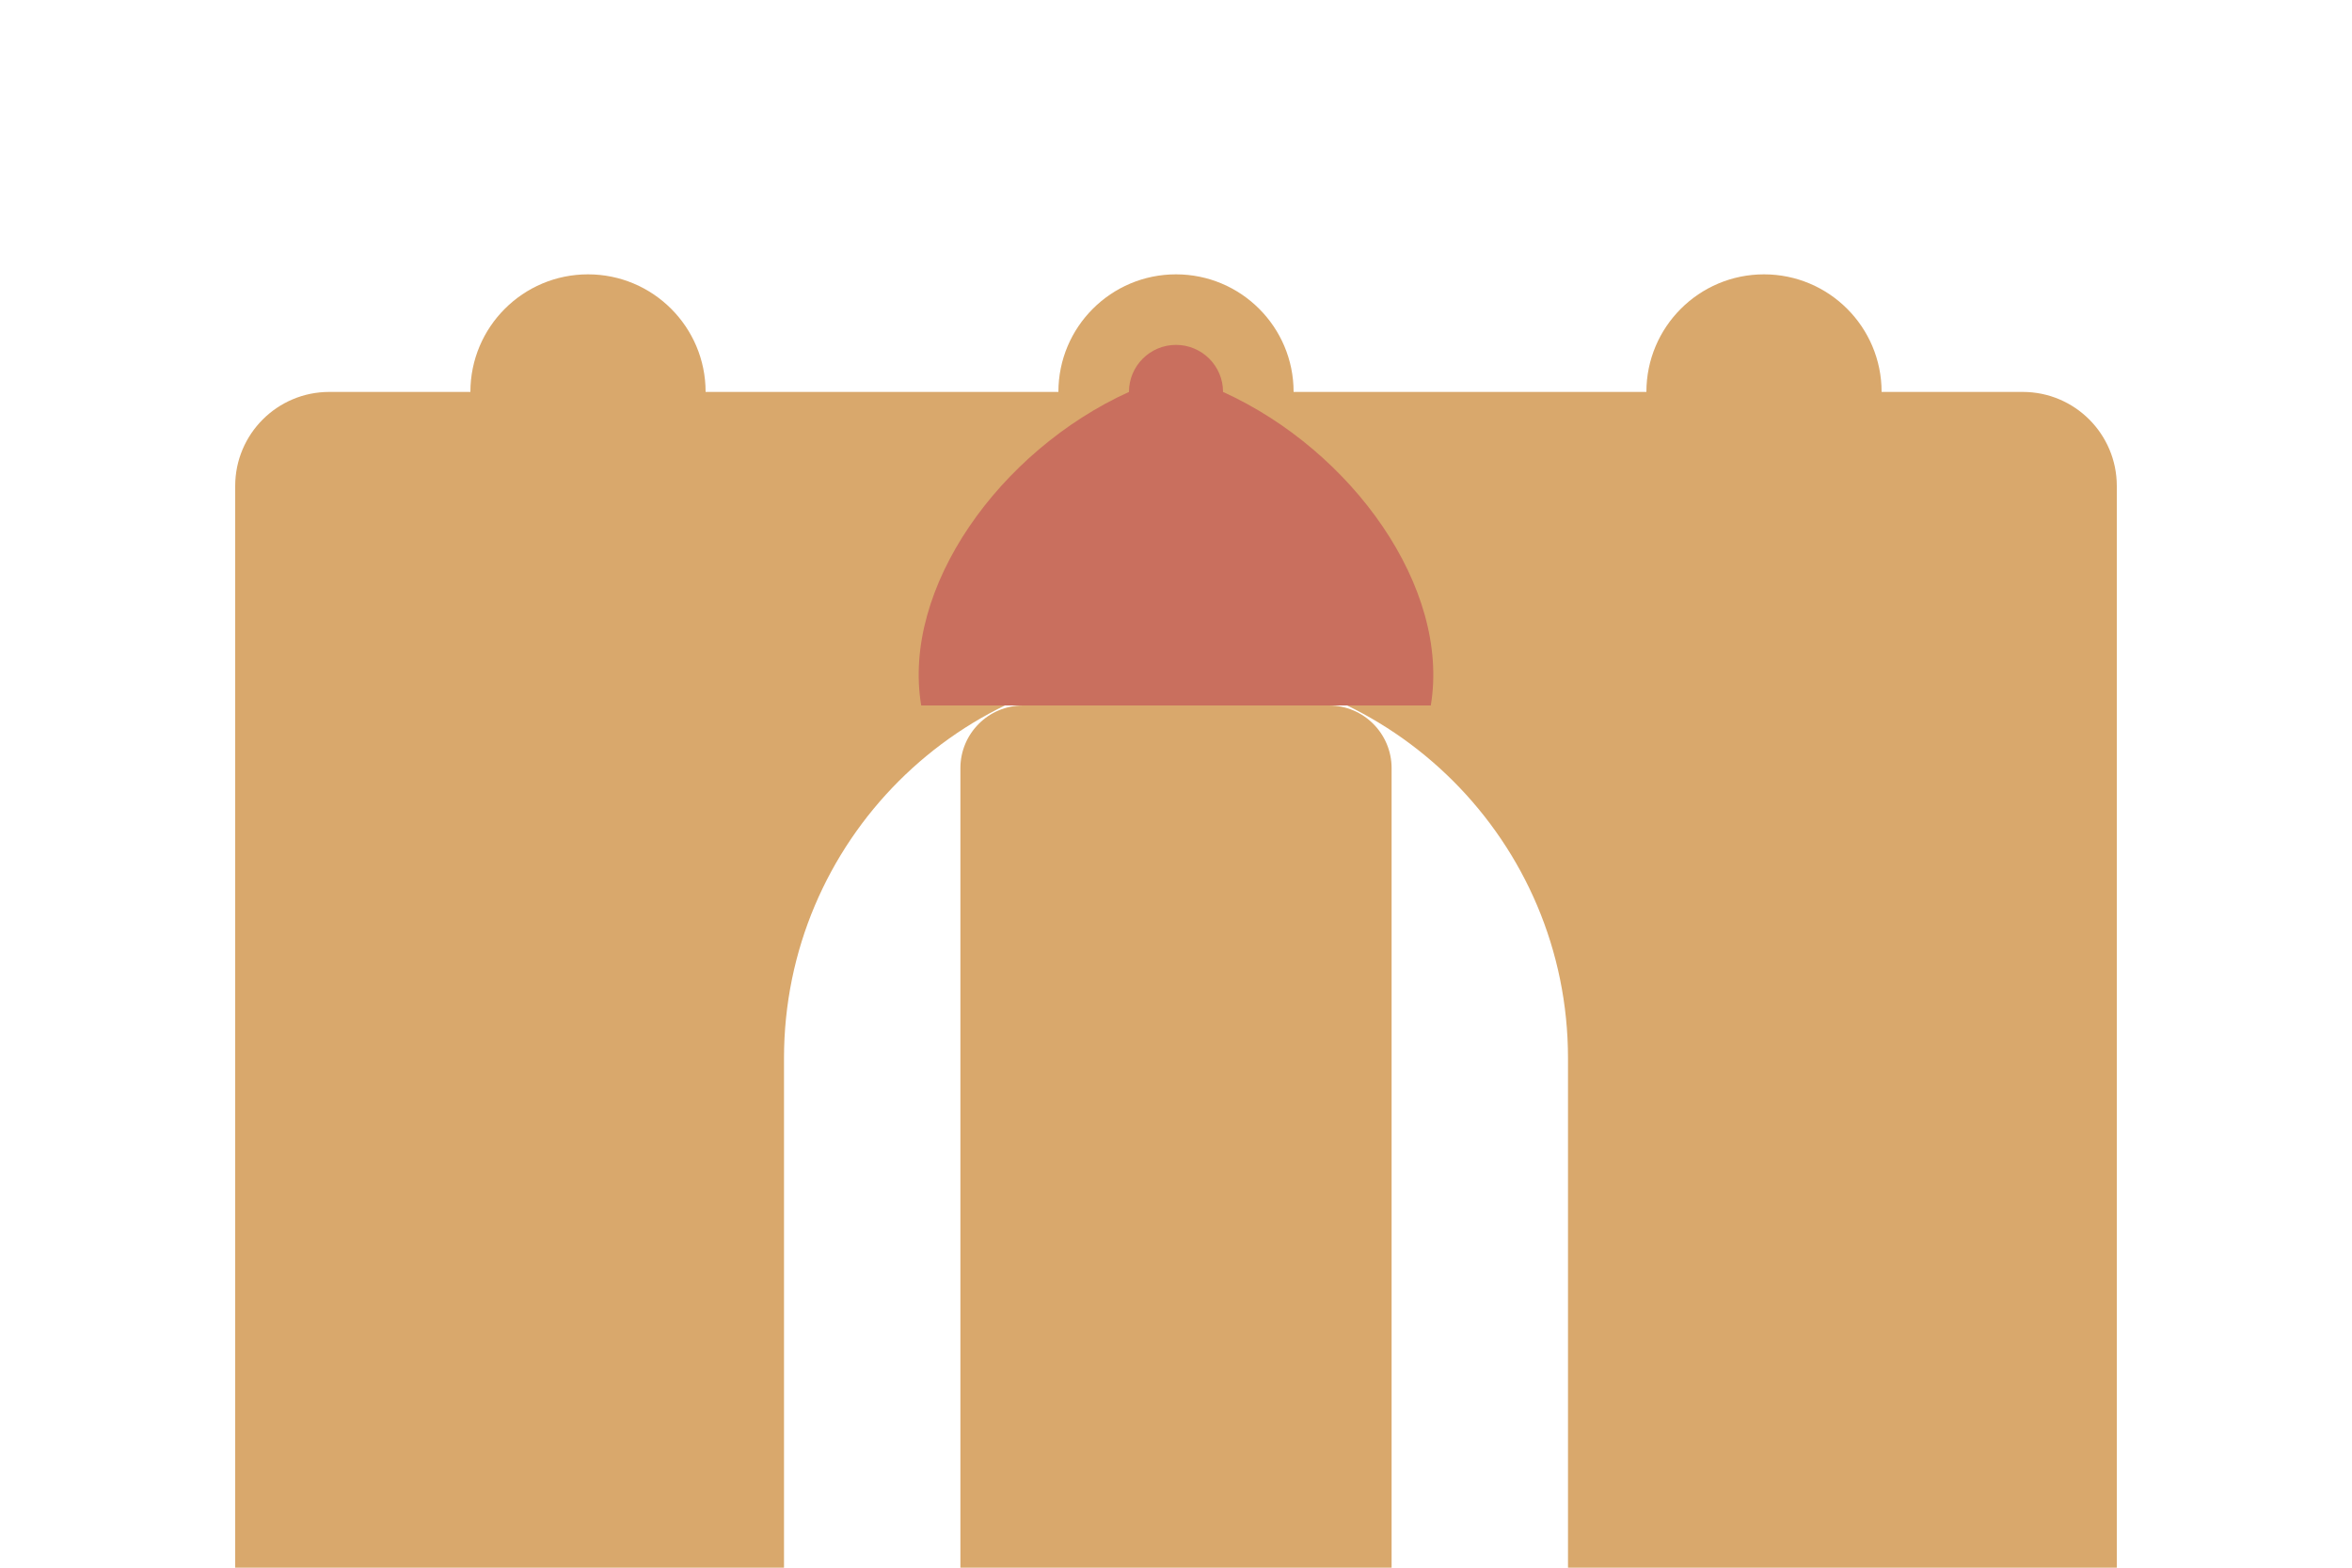
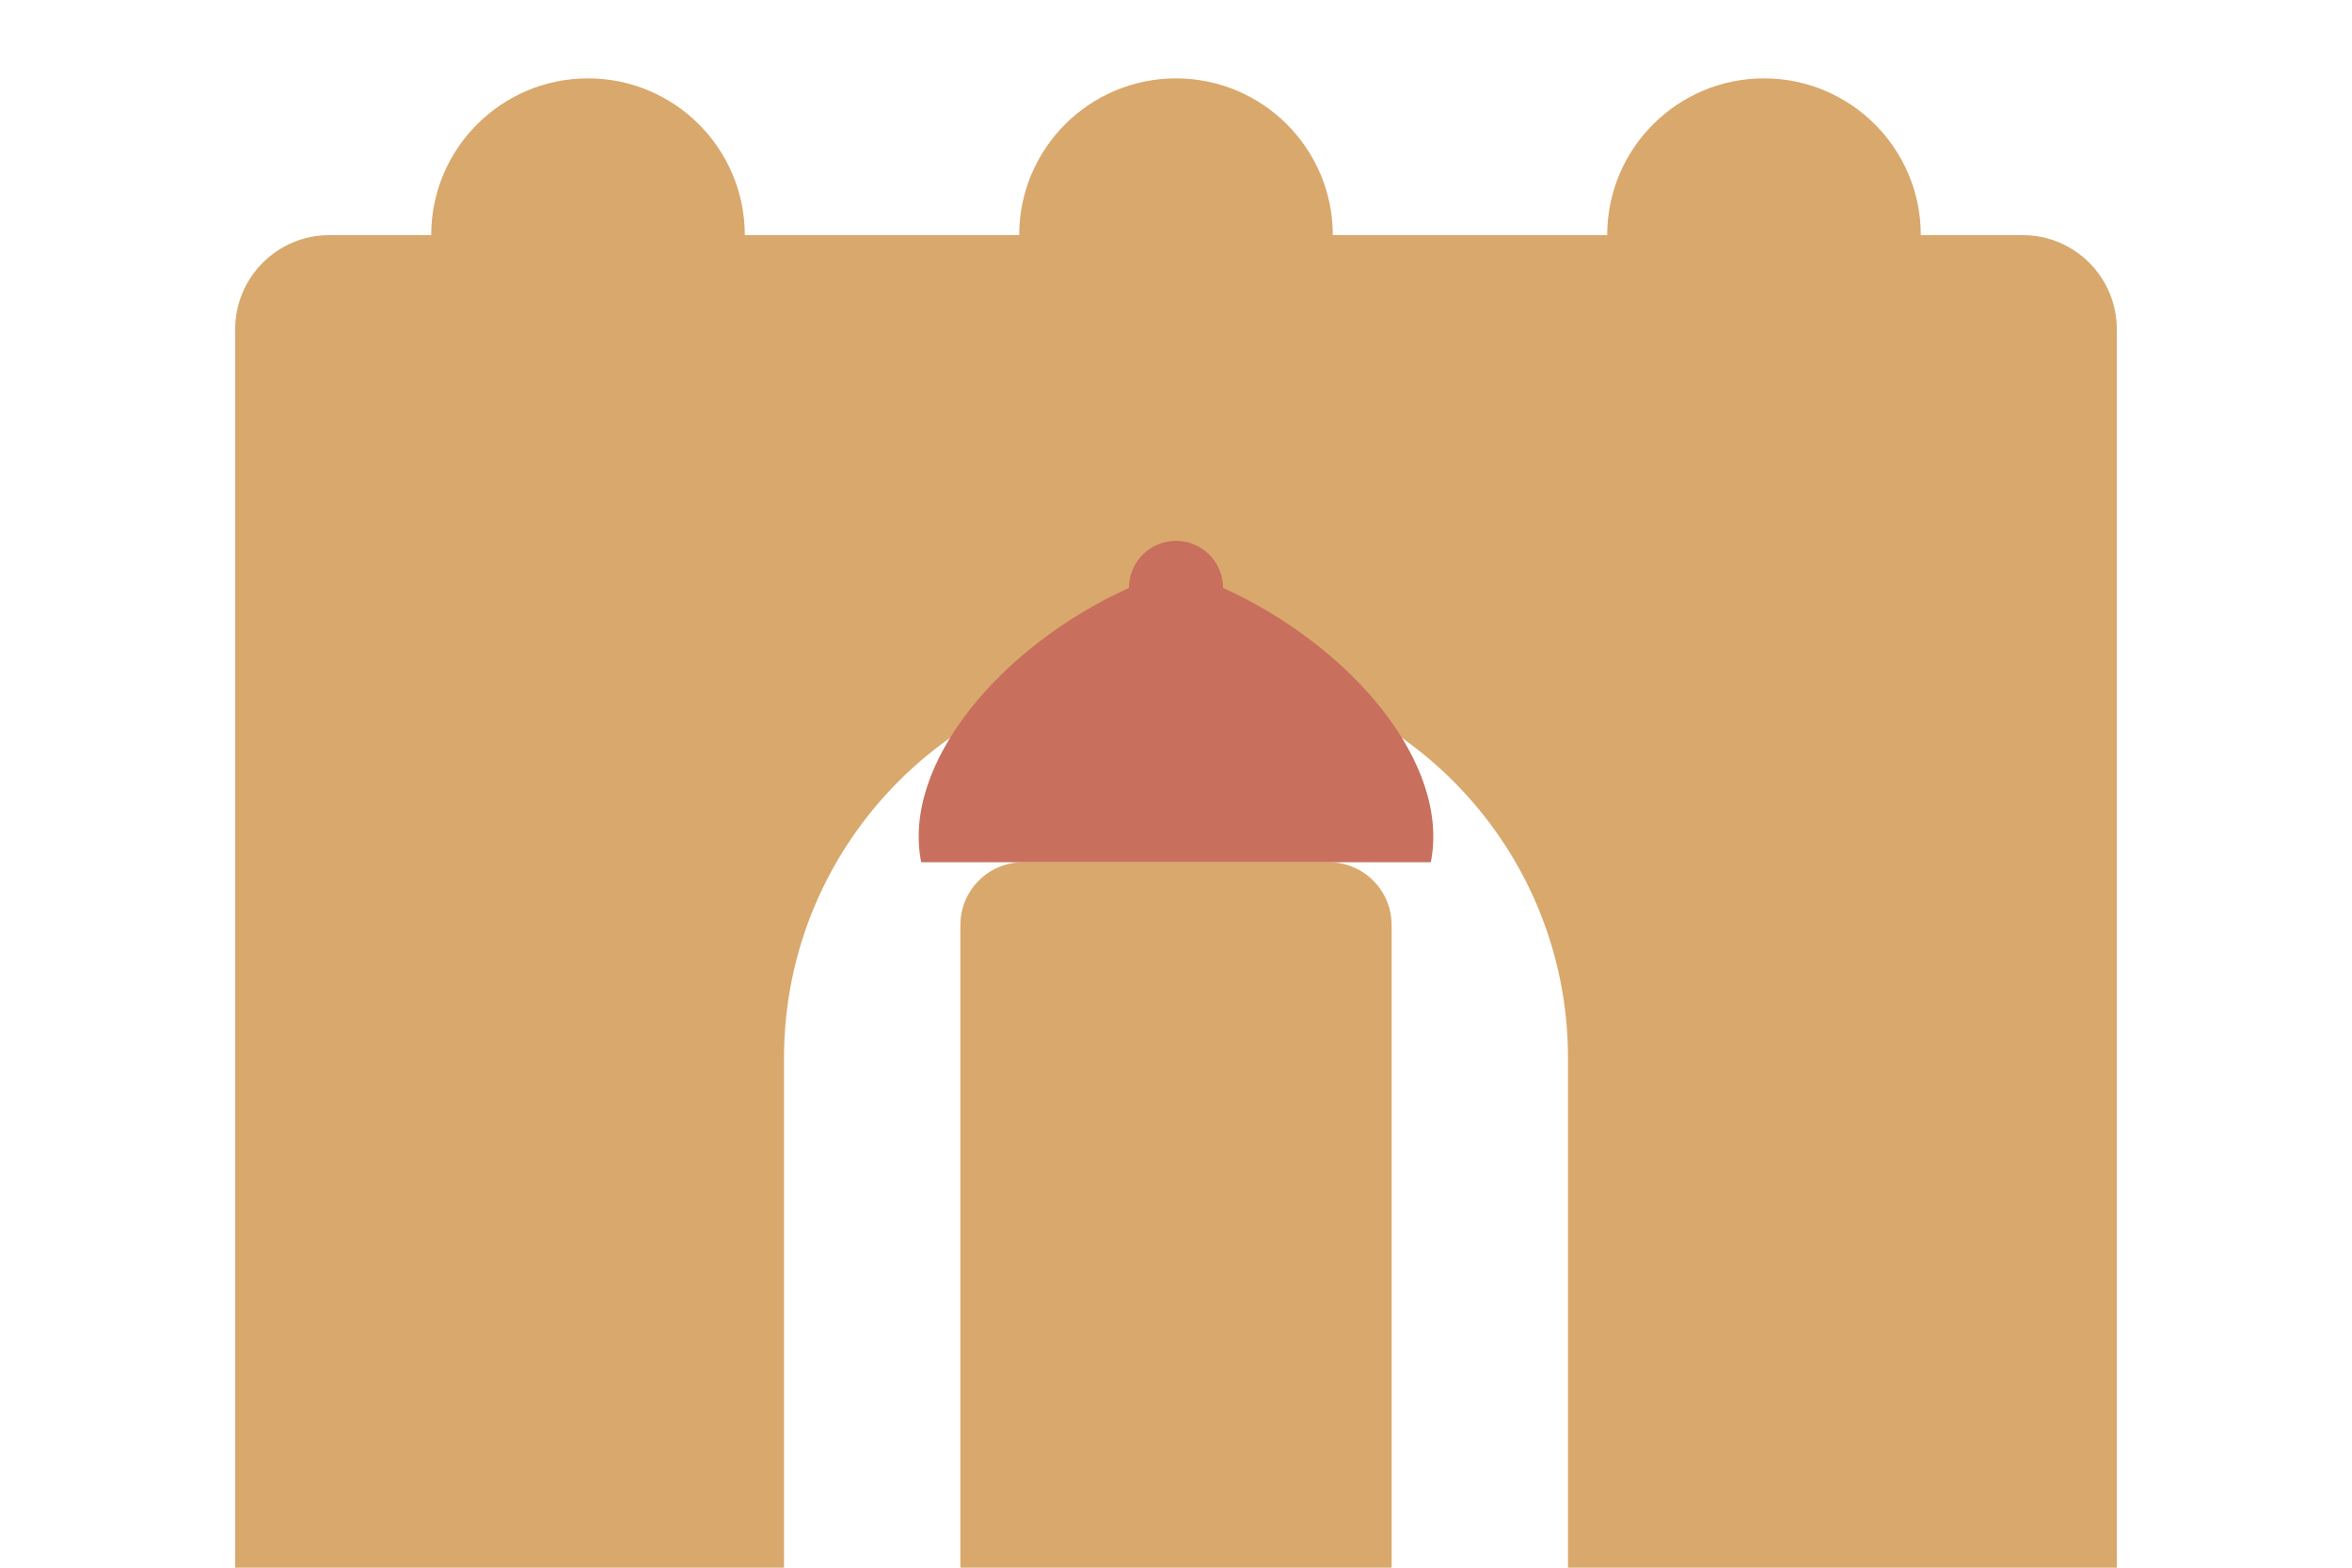
<svg xmlns="http://www.w3.org/2000/svg" viewBox="-300 -400 600 400">
-   <path id="keep-body" fill="#d9a86c" fill-rule="evenodd" d="     M -240 0     L -240 -276     A 24 24 0 0 1 -216 -300     L 216 -300     A 24 24 0 0 1 240 -276     L 240 0     Z     M -100 0     L 100 0     L 100 -130     A 100 100 0 0 0 -100 -130     L -100 0     Z" />
-   <path id="merlons" fill="#d9a86c" d="     M -180 -300 A 30 30 0 0 1 -120 -300 A 30 30 0 0 1 -180 -300 Z     M -30 -300 A 30 30 0 0 1 30 -300 A 30 30 0 0 1 -30 -300 Z     M 120 -300 A 30 30 0 0 1 180 -300 A 30 30 0 0 1 120 -300 Z" />
-   <path id="tower-body" fill="#d9a86c" d="     M -55 0     L -55 -204     A 16 16 0 0 1 -39 -220     L 39 -220     A 16 16 0 0 1 55 -204     L 55 0     Z" />
-   <path id="tower-roof" fill="#c96f5e" d="     M -65 -220     C -70 -250, -45 -285, -12 -300     A 12 12 0 0 1 12 -300     C 45 -285, 70 -250, 65 -220     Z" />
+   <path id="keep-body" fill="#d9a86c" fill-rule="evenodd" d="     M -240 0     L -240 -316     A 24 24 0 0 1 -216 -340     L 216 -340     A 24 24 0 0 1 240 -316     L 240 0     Z     M -100 0     L 100 0     L 100 -130     A 100 100 0 0 0 -100 -130     L -100 0     Z" />
+   <path id="merlons" fill="#d9a86c" d="     M -190 -340 A 40 40 0 0 1 -110 -340 A 40 40 0 0 1 -190 -340 Z     M -40 -340 A 40 40 0 0 1 40 -340 A 40 40 0 0 1 -40 -340 Z     M 110 -340 A 40 40 0 0 1 190 -340 A 40 40 0 0 1 110 -340 Z" />
+   <path id="tower-body" fill="#d9a86c" d="     M -55 0     L -55 -164     A 16 16 0 0 1 -39 -180     L 39 -180     A 16 16 0 0 1 55 -164     L 55 0     Z" />
+   <path id="tower-roof" fill="#c96f5e" d="     M -65 -180     C -70 -205, -45 -235, -12 -250     A 10 10 0 0 1 12 -250     C 45 -235, 70 -205, 65 -180     Z" />
</svg>
